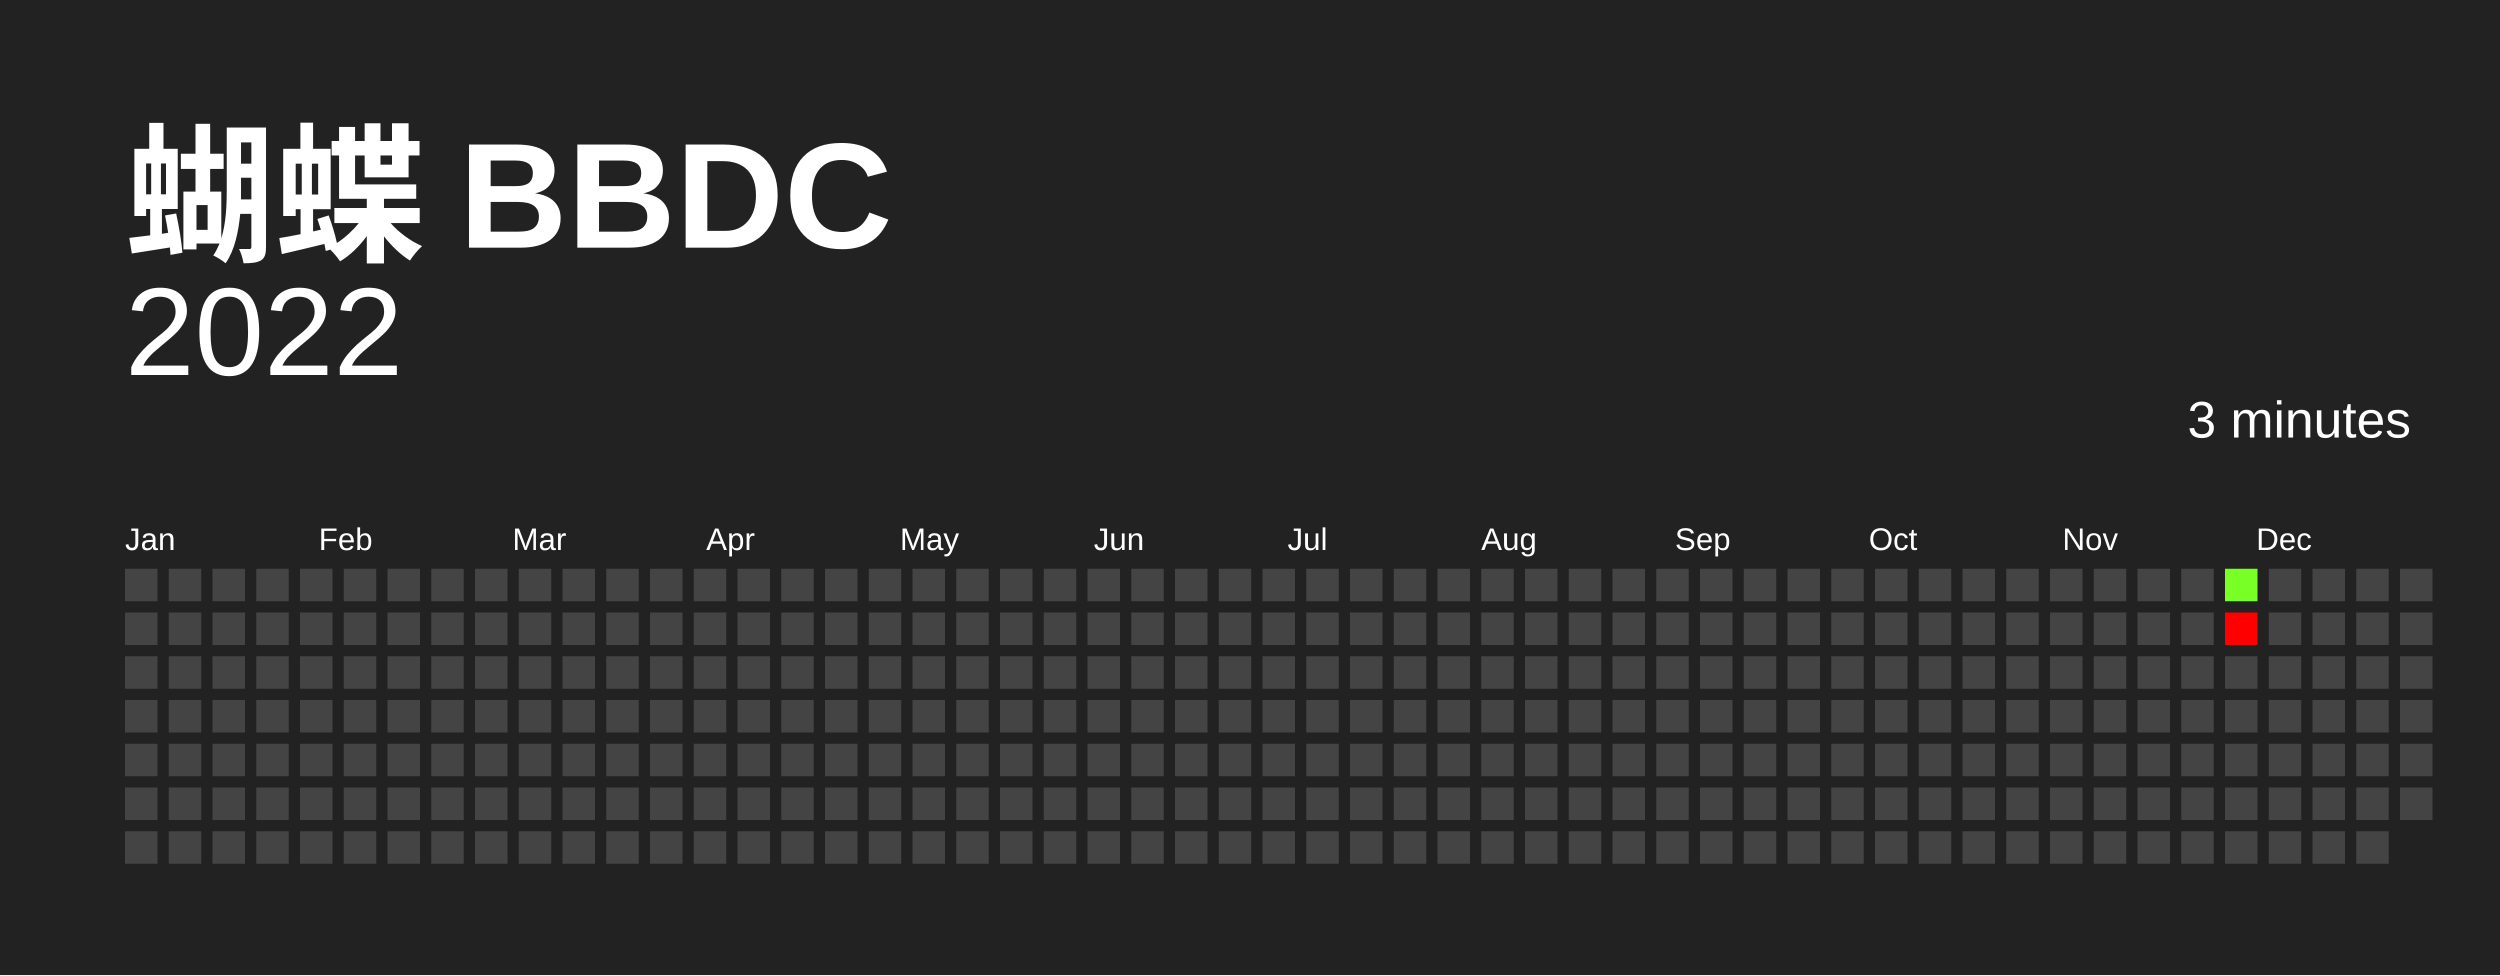
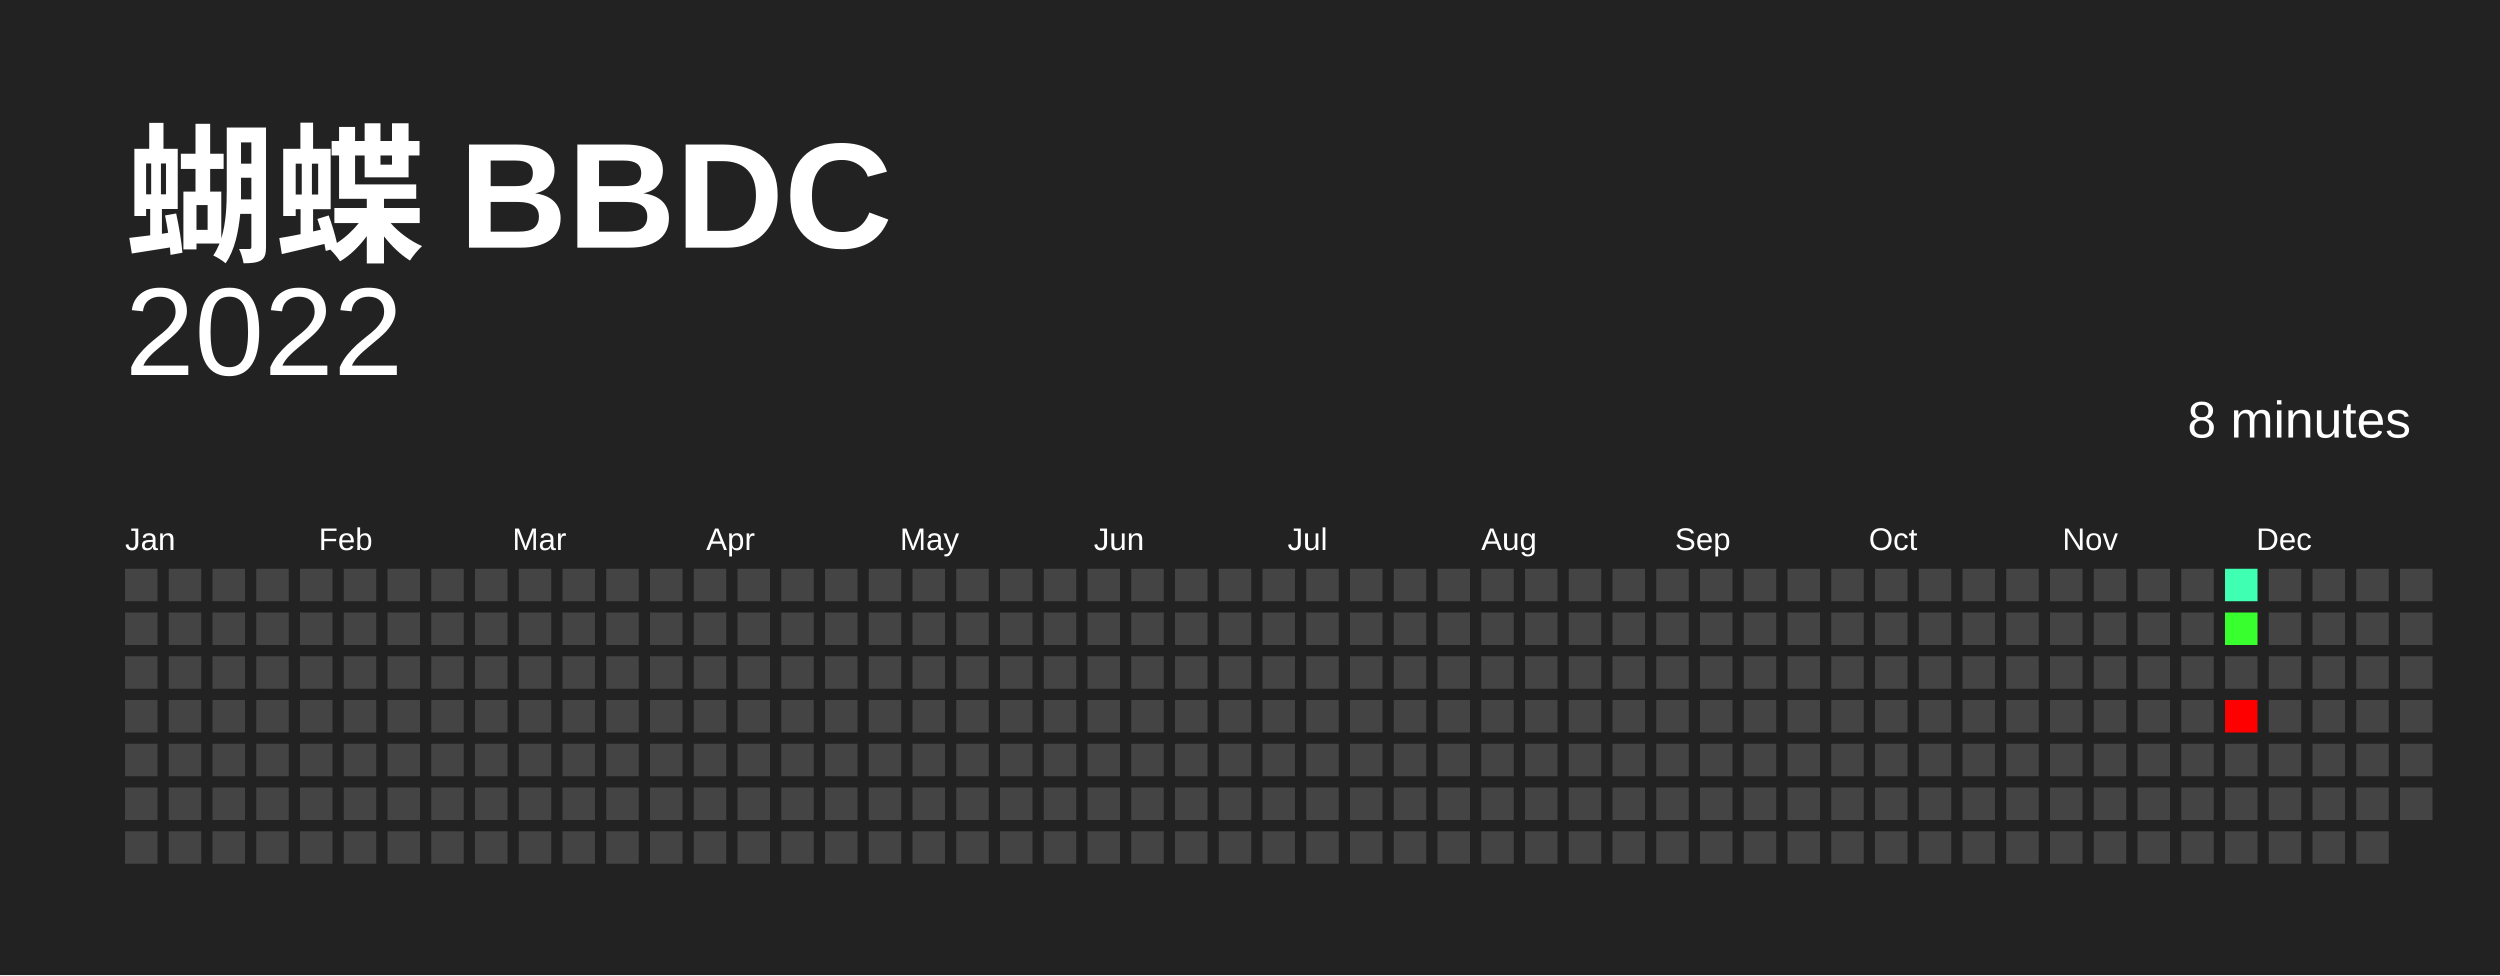
<svg xmlns="http://www.w3.org/2000/svg" baseProfile="full" height="78mm" version="1.1" viewBox="0,0,200,78" width="200mm">
  <defs />
  <rect fill="#222222" height="78" width="200" x="0" y="0" />
  <text fill="#FFFFFF" style="font-size:12px; font-family:Arial; font-weight:bold;" x="10" y="20">蝴蝶 BBDC</text>
  <text alignment-baseline="hanging" fill="#FFFFFF" style="font-size:10.0px; font-family:Arial;" x="10" y="30">2022</text>
-   <text alignment-baseline="hanging" fill="#FFFFFF" style="font-size:4.125px; font-family:Arial;" x="175" y="35">3 minutes</text>
+   <text alignment-baseline="hanging" fill="#FFFFFF" style="font-size:4.125px; font-family:Arial;" x="175" y="35">8 minutes</text>
  <text fill="#FFFFFF" style="font-size:2.5px; font-family:Arial" x="10.0" y="44">Jan</text>
  <text fill="#FFFFFF" style="font-size:2.5px; font-family:Arial" x="25.5" y="44">Feb</text>
  <text fill="#FFFFFF" style="font-size:2.5px; font-family:Arial" x="41.0" y="44">Mar</text>
  <text fill="#FFFFFF" style="font-size:2.5px; font-family:Arial" x="56.5" y="44">Apr</text>
  <text fill="#FFFFFF" style="font-size:2.5px; font-family:Arial" x="72.0" y="44">May</text>
  <text fill="#FFFFFF" style="font-size:2.5px; font-family:Arial" x="87.5" y="44">Jun</text>
  <text fill="#FFFFFF" style="font-size:2.5px; font-family:Arial" x="103.0" y="44">Jul</text>
  <text fill="#FFFFFF" style="font-size:2.5px; font-family:Arial" x="118.5" y="44">Aug</text>
  <text fill="#FFFFFF" style="font-size:2.5px; font-family:Arial" x="134.0" y="44">Sep</text>
  <text fill="#FFFFFF" style="font-size:2.5px; font-family:Arial" x="149.5" y="44">Oct</text>
  <text fill="#FFFFFF" style="font-size:2.5px; font-family:Arial" x="165.0" y="44">Nov</text>
  <text fill="#FFFFFF" style="font-size:2.5px; font-family:Arial" x="180.5" y="44">Dec</text>
  <rect fill="#444444" height="2.6" width="2.6" x="10.0" y="45.5" />
  <rect fill="#444444" height="2.6" width="2.6" x="10.0" y="49.0" />
  <rect fill="#444444" height="2.6" width="2.6" x="10.0" y="52.5" />
  <rect fill="#444444" height="2.6" width="2.6" x="10.0" y="56.0" />
  <rect fill="#444444" height="2.6" width="2.6" x="10.0" y="59.5" />
  <rect fill="#444444" height="2.6" width="2.6" x="10.0" y="63.0" />
  <rect fill="#444444" height="2.6" width="2.6" x="10.0" y="66.5" />
  <rect fill="#444444" height="2.6" width="2.6" x="13.5" y="45.5" />
  <rect fill="#444444" height="2.6" width="2.6" x="13.5" y="49.0" />
  <rect fill="#444444" height="2.6" width="2.6" x="13.5" y="52.5" />
  <rect fill="#444444" height="2.6" width="2.6" x="13.5" y="56.0" />
  <rect fill="#444444" height="2.6" width="2.6" x="13.5" y="59.5" />
  <rect fill="#444444" height="2.6" width="2.6" x="13.5" y="63.0" />
  <rect fill="#444444" height="2.6" width="2.6" x="13.5" y="66.5" />
  <rect fill="#444444" height="2.6" width="2.6" x="17.0" y="45.5" />
  <rect fill="#444444" height="2.6" width="2.6" x="17.0" y="49.0" />
  <rect fill="#444444" height="2.6" width="2.6" x="17.0" y="52.5" />
  <rect fill="#444444" height="2.6" width="2.6" x="17.0" y="56.0" />
  <rect fill="#444444" height="2.6" width="2.6" x="17.0" y="59.5" />
  <rect fill="#444444" height="2.6" width="2.6" x="17.0" y="63.0" />
  <rect fill="#444444" height="2.6" width="2.6" x="17.0" y="66.5" />
  <rect fill="#444444" height="2.6" width="2.6" x="20.5" y="45.5" />
  <rect fill="#444444" height="2.6" width="2.6" x="20.5" y="49.0" />
  <rect fill="#444444" height="2.6" width="2.6" x="20.5" y="52.5" />
  <rect fill="#444444" height="2.6" width="2.6" x="20.5" y="56.0" />
  <rect fill="#444444" height="2.6" width="2.6" x="20.5" y="59.5" />
  <rect fill="#444444" height="2.6" width="2.6" x="20.5" y="63.0" />
  <rect fill="#444444" height="2.6" width="2.6" x="20.5" y="66.5" />
  <rect fill="#444444" height="2.6" width="2.6" x="24.0" y="45.5" />
  <rect fill="#444444" height="2.6" width="2.6" x="24.0" y="49.0" />
  <rect fill="#444444" height="2.6" width="2.6" x="24.0" y="52.5" />
  <rect fill="#444444" height="2.6" width="2.6" x="24.0" y="56.0" />
  <rect fill="#444444" height="2.6" width="2.6" x="24.0" y="59.5" />
  <rect fill="#444444" height="2.6" width="2.6" x="24.0" y="63.0" />
  <rect fill="#444444" height="2.6" width="2.6" x="24.0" y="66.5" />
  <rect fill="#444444" height="2.6" width="2.6" x="27.5" y="45.5" />
  <rect fill="#444444" height="2.6" width="2.6" x="27.5" y="49.0" />
  <rect fill="#444444" height="2.6" width="2.6" x="27.5" y="52.5" />
  <rect fill="#444444" height="2.6" width="2.6" x="27.5" y="56.0" />
  <rect fill="#444444" height="2.6" width="2.6" x="27.5" y="59.5" />
  <rect fill="#444444" height="2.6" width="2.6" x="27.5" y="63.0" />
  <rect fill="#444444" height="2.6" width="2.6" x="27.5" y="66.5" />
  <rect fill="#444444" height="2.6" width="2.6" x="31.0" y="45.5" />
  <rect fill="#444444" height="2.6" width="2.6" x="31.0" y="49.0" />
  <rect fill="#444444" height="2.6" width="2.6" x="31.0" y="52.5" />
  <rect fill="#444444" height="2.6" width="2.6" x="31.0" y="56.0" />
  <rect fill="#444444" height="2.6" width="2.6" x="31.0" y="59.5" />
  <rect fill="#444444" height="2.6" width="2.6" x="31.0" y="63.0" />
  <rect fill="#444444" height="2.6" width="2.6" x="31.0" y="66.5" />
  <rect fill="#444444" height="2.6" width="2.6" x="34.5" y="45.5" />
  <rect fill="#444444" height="2.6" width="2.6" x="34.5" y="49.0" />
  <rect fill="#444444" height="2.6" width="2.6" x="34.5" y="52.5" />
  <rect fill="#444444" height="2.6" width="2.6" x="34.5" y="56.0" />
  <rect fill="#444444" height="2.6" width="2.6" x="34.5" y="59.5" />
  <rect fill="#444444" height="2.6" width="2.6" x="34.5" y="63.0" />
  <rect fill="#444444" height="2.6" width="2.6" x="34.5" y="66.5" />
  <rect fill="#444444" height="2.6" width="2.6" x="38.0" y="45.5" />
  <rect fill="#444444" height="2.6" width="2.6" x="38.0" y="49.0" />
  <rect fill="#444444" height="2.6" width="2.6" x="38.0" y="52.5" />
  <rect fill="#444444" height="2.6" width="2.6" x="38.0" y="56.0" />
  <rect fill="#444444" height="2.6" width="2.6" x="38.0" y="59.5" />
  <rect fill="#444444" height="2.6" width="2.6" x="38.0" y="63.0" />
  <rect fill="#444444" height="2.6" width="2.6" x="38.0" y="66.5" />
  <rect fill="#444444" height="2.6" width="2.6" x="41.5" y="45.5" />
  <rect fill="#444444" height="2.6" width="2.6" x="41.5" y="49.0" />
  <rect fill="#444444" height="2.6" width="2.6" x="41.5" y="52.5" />
  <rect fill="#444444" height="2.6" width="2.6" x="41.5" y="56.0" />
  <rect fill="#444444" height="2.6" width="2.6" x="41.5" y="59.5" />
  <rect fill="#444444" height="2.6" width="2.6" x="41.5" y="63.0" />
  <rect fill="#444444" height="2.6" width="2.6" x="41.5" y="66.5" />
  <rect fill="#444444" height="2.6" width="2.6" x="45.0" y="45.5" />
  <rect fill="#444444" height="2.6" width="2.6" x="45.0" y="49.0" />
  <rect fill="#444444" height="2.6" width="2.6" x="45.0" y="52.5" />
  <rect fill="#444444" height="2.6" width="2.6" x="45.0" y="56.0" />
  <rect fill="#444444" height="2.6" width="2.6" x="45.0" y="59.5" />
  <rect fill="#444444" height="2.6" width="2.6" x="45.0" y="63.0" />
  <rect fill="#444444" height="2.6" width="2.6" x="45.0" y="66.5" />
  <rect fill="#444444" height="2.6" width="2.6" x="48.5" y="45.5" />
  <rect fill="#444444" height="2.6" width="2.6" x="48.5" y="49.0" />
  <rect fill="#444444" height="2.6" width="2.6" x="48.5" y="52.5" />
  <rect fill="#444444" height="2.6" width="2.6" x="48.5" y="56.0" />
  <rect fill="#444444" height="2.6" width="2.6" x="48.5" y="59.5" />
  <rect fill="#444444" height="2.6" width="2.6" x="48.5" y="63.0" />
  <rect fill="#444444" height="2.6" width="2.6" x="48.5" y="66.5" />
  <rect fill="#444444" height="2.6" width="2.6" x="52.0" y="45.5" />
  <rect fill="#444444" height="2.6" width="2.6" x="52.0" y="49.0" />
  <rect fill="#444444" height="2.6" width="2.6" x="52.0" y="52.5" />
  <rect fill="#444444" height="2.6" width="2.6" x="52.0" y="56.0" />
  <rect fill="#444444" height="2.6" width="2.6" x="52.0" y="59.5" />
  <rect fill="#444444" height="2.6" width="2.6" x="52.0" y="63.0" />
  <rect fill="#444444" height="2.6" width="2.6" x="52.0" y="66.5" />
  <rect fill="#444444" height="2.6" width="2.6" x="55.5" y="45.5" />
  <rect fill="#444444" height="2.6" width="2.6" x="55.5" y="49.0" />
  <rect fill="#444444" height="2.6" width="2.6" x="55.5" y="52.5" />
  <rect fill="#444444" height="2.6" width="2.6" x="55.5" y="56.0" />
  <rect fill="#444444" height="2.6" width="2.6" x="55.5" y="59.5" />
  <rect fill="#444444" height="2.6" width="2.6" x="55.5" y="63.0" />
  <rect fill="#444444" height="2.6" width="2.6" x="55.5" y="66.5" />
  <rect fill="#444444" height="2.6" width="2.6" x="59.0" y="45.5" />
  <rect fill="#444444" height="2.6" width="2.6" x="59.0" y="49.0" />
  <rect fill="#444444" height="2.6" width="2.6" x="59.0" y="52.5" />
  <rect fill="#444444" height="2.6" width="2.6" x="59.0" y="56.0" />
  <rect fill="#444444" height="2.6" width="2.6" x="59.0" y="59.5" />
  <rect fill="#444444" height="2.6" width="2.6" x="59.0" y="63.0" />
  <rect fill="#444444" height="2.6" width="2.6" x="59.0" y="66.5" />
  <rect fill="#444444" height="2.6" width="2.6" x="62.5" y="45.5" />
  <rect fill="#444444" height="2.6" width="2.6" x="62.5" y="49.0" />
  <rect fill="#444444" height="2.6" width="2.6" x="62.5" y="52.5" />
  <rect fill="#444444" height="2.6" width="2.6" x="62.5" y="56.0" />
  <rect fill="#444444" height="2.6" width="2.6" x="62.5" y="59.5" />
  <rect fill="#444444" height="2.6" width="2.6" x="62.5" y="63.0" />
  <rect fill="#444444" height="2.6" width="2.6" x="62.5" y="66.5" />
  <rect fill="#444444" height="2.6" width="2.6" x="66.0" y="45.5" />
  <rect fill="#444444" height="2.6" width="2.6" x="66.0" y="49.0" />
  <rect fill="#444444" height="2.6" width="2.6" x="66.0" y="52.5" />
  <rect fill="#444444" height="2.6" width="2.6" x="66.0" y="56.0" />
  <rect fill="#444444" height="2.6" width="2.6" x="66.0" y="59.5" />
  <rect fill="#444444" height="2.6" width="2.6" x="66.0" y="63.0" />
  <rect fill="#444444" height="2.6" width="2.6" x="66.0" y="66.5" />
  <rect fill="#444444" height="2.6" width="2.6" x="69.5" y="45.5" />
  <rect fill="#444444" height="2.6" width="2.6" x="69.5" y="49.0" />
  <rect fill="#444444" height="2.6" width="2.6" x="69.5" y="52.5" />
  <rect fill="#444444" height="2.6" width="2.6" x="69.5" y="56.0" />
  <rect fill="#444444" height="2.6" width="2.6" x="69.5" y="59.5" />
  <rect fill="#444444" height="2.6" width="2.6" x="69.5" y="63.0" />
  <rect fill="#444444" height="2.6" width="2.6" x="69.5" y="66.5" />
  <rect fill="#444444" height="2.6" width="2.6" x="73.0" y="45.5" />
  <rect fill="#444444" height="2.6" width="2.6" x="73.0" y="49.0" />
  <rect fill="#444444" height="2.6" width="2.6" x="73.0" y="52.5" />
  <rect fill="#444444" height="2.6" width="2.6" x="73.0" y="56.0" />
  <rect fill="#444444" height="2.6" width="2.6" x="73.0" y="59.5" />
  <rect fill="#444444" height="2.6" width="2.6" x="73.0" y="63.0" />
  <rect fill="#444444" height="2.6" width="2.6" x="73.0" y="66.5" />
  <rect fill="#444444" height="2.6" width="2.6" x="76.5" y="45.5" />
  <rect fill="#444444" height="2.6" width="2.6" x="76.5" y="49.0" />
  <rect fill="#444444" height="2.6" width="2.6" x="76.5" y="52.5" />
  <rect fill="#444444" height="2.6" width="2.6" x="76.5" y="56.0" />
  <rect fill="#444444" height="2.6" width="2.6" x="76.5" y="59.5" />
  <rect fill="#444444" height="2.6" width="2.6" x="76.5" y="63.0" />
  <rect fill="#444444" height="2.6" width="2.6" x="76.5" y="66.5" />
  <rect fill="#444444" height="2.6" width="2.6" x="80.0" y="45.5" />
  <rect fill="#444444" height="2.6" width="2.6" x="80.0" y="49.0" />
  <rect fill="#444444" height="2.6" width="2.6" x="80.0" y="52.5" />
  <rect fill="#444444" height="2.6" width="2.6" x="80.0" y="56.0" />
  <rect fill="#444444" height="2.6" width="2.6" x="80.0" y="59.5" />
  <rect fill="#444444" height="2.6" width="2.6" x="80.0" y="63.0" />
  <rect fill="#444444" height="2.6" width="2.6" x="80.0" y="66.5" />
  <rect fill="#444444" height="2.6" width="2.6" x="83.5" y="45.5" />
  <rect fill="#444444" height="2.6" width="2.6" x="83.5" y="49.0" />
  <rect fill="#444444" height="2.6" width="2.6" x="83.5" y="52.5" />
  <rect fill="#444444" height="2.6" width="2.6" x="83.5" y="56.0" />
  <rect fill="#444444" height="2.6" width="2.6" x="83.5" y="59.5" />
  <rect fill="#444444" height="2.6" width="2.6" x="83.5" y="63.0" />
  <rect fill="#444444" height="2.6" width="2.6" x="83.5" y="66.5" />
  <rect fill="#444444" height="2.6" width="2.6" x="87.0" y="45.5" />
  <rect fill="#444444" height="2.6" width="2.6" x="87.0" y="49.0" />
  <rect fill="#444444" height="2.6" width="2.6" x="87.0" y="52.5" />
  <rect fill="#444444" height="2.6" width="2.6" x="87.0" y="56.0" />
  <rect fill="#444444" height="2.6" width="2.6" x="87.0" y="59.5" />
  <rect fill="#444444" height="2.6" width="2.6" x="87.0" y="63.0" />
  <rect fill="#444444" height="2.6" width="2.6" x="87.0" y="66.5" />
  <rect fill="#444444" height="2.6" width="2.6" x="90.5" y="45.5" />
  <rect fill="#444444" height="2.6" width="2.6" x="90.5" y="49.0" />
  <rect fill="#444444" height="2.6" width="2.6" x="90.5" y="52.5" />
  <rect fill="#444444" height="2.6" width="2.6" x="90.5" y="56.0" />
  <rect fill="#444444" height="2.6" width="2.6" x="90.5" y="59.5" />
  <rect fill="#444444" height="2.6" width="2.6" x="90.5" y="63.0" />
  <rect fill="#444444" height="2.6" width="2.6" x="90.5" y="66.5" />
  <rect fill="#444444" height="2.6" width="2.6" x="94.0" y="45.5" />
  <rect fill="#444444" height="2.6" width="2.6" x="94.0" y="49.0" />
  <rect fill="#444444" height="2.6" width="2.6" x="94.0" y="52.5" />
  <rect fill="#444444" height="2.6" width="2.6" x="94.0" y="56.0" />
  <rect fill="#444444" height="2.6" width="2.6" x="94.0" y="59.5" />
  <rect fill="#444444" height="2.6" width="2.6" x="94.0" y="63.0" />
  <rect fill="#444444" height="2.6" width="2.6" x="94.0" y="66.5" />
  <rect fill="#444444" height="2.6" width="2.6" x="97.5" y="45.5" />
  <rect fill="#444444" height="2.6" width="2.6" x="97.5" y="49.0" />
  <rect fill="#444444" height="2.6" width="2.6" x="97.5" y="52.5" />
  <rect fill="#444444" height="2.6" width="2.6" x="97.5" y="56.0" />
  <rect fill="#444444" height="2.6" width="2.6" x="97.5" y="59.5" />
  <rect fill="#444444" height="2.6" width="2.6" x="97.5" y="63.0" />
  <rect fill="#444444" height="2.6" width="2.6" x="97.5" y="66.5" />
  <rect fill="#444444" height="2.6" width="2.6" x="101.0" y="45.5" />
  <rect fill="#444444" height="2.6" width="2.6" x="101.0" y="49.0" />
  <rect fill="#444444" height="2.6" width="2.6" x="101.0" y="52.5" />
  <rect fill="#444444" height="2.6" width="2.6" x="101.0" y="56.0" />
  <rect fill="#444444" height="2.6" width="2.6" x="101.0" y="59.5" />
  <rect fill="#444444" height="2.6" width="2.6" x="101.0" y="63.0" />
  <rect fill="#444444" height="2.6" width="2.6" x="101.0" y="66.5" />
  <rect fill="#444444" height="2.6" width="2.6" x="104.5" y="45.5" />
  <rect fill="#444444" height="2.6" width="2.6" x="104.5" y="49.0" />
  <rect fill="#444444" height="2.6" width="2.6" x="104.5" y="52.5" />
  <rect fill="#444444" height="2.6" width="2.6" x="104.5" y="56.0" />
  <rect fill="#444444" height="2.6" width="2.6" x="104.5" y="59.5" />
  <rect fill="#444444" height="2.6" width="2.6" x="104.5" y="63.0" />
  <rect fill="#444444" height="2.6" width="2.6" x="104.5" y="66.5" />
  <rect fill="#444444" height="2.6" width="2.6" x="108.0" y="45.5" />
  <rect fill="#444444" height="2.6" width="2.6" x="108.0" y="49.0" />
  <rect fill="#444444" height="2.6" width="2.6" x="108.0" y="52.5" />
  <rect fill="#444444" height="2.6" width="2.6" x="108.0" y="56.0" />
  <rect fill="#444444" height="2.6" width="2.6" x="108.0" y="59.5" />
  <rect fill="#444444" height="2.6" width="2.6" x="108.0" y="63.0" />
  <rect fill="#444444" height="2.6" width="2.6" x="108.0" y="66.5" />
  <rect fill="#444444" height="2.6" width="2.6" x="111.5" y="45.5" />
  <rect fill="#444444" height="2.6" width="2.6" x="111.5" y="49.0" />
  <rect fill="#444444" height="2.6" width="2.6" x="111.5" y="52.5" />
  <rect fill="#444444" height="2.6" width="2.6" x="111.5" y="56.0" />
  <rect fill="#444444" height="2.6" width="2.6" x="111.5" y="59.5" />
  <rect fill="#444444" height="2.6" width="2.6" x="111.5" y="63.0" />
  <rect fill="#444444" height="2.6" width="2.6" x="111.5" y="66.5" />
  <rect fill="#444444" height="2.6" width="2.6" x="115.0" y="45.5" />
  <rect fill="#444444" height="2.6" width="2.6" x="115.0" y="49.0" />
  <rect fill="#444444" height="2.6" width="2.6" x="115.0" y="52.5" />
  <rect fill="#444444" height="2.6" width="2.6" x="115.0" y="56.0" />
  <rect fill="#444444" height="2.6" width="2.6" x="115.0" y="59.5" />
  <rect fill="#444444" height="2.6" width="2.6" x="115.0" y="63.0" />
  <rect fill="#444444" height="2.6" width="2.6" x="115.0" y="66.5" />
  <rect fill="#444444" height="2.6" width="2.6" x="118.5" y="45.5" />
  <rect fill="#444444" height="2.6" width="2.6" x="118.5" y="49.0" />
  <rect fill="#444444" height="2.6" width="2.6" x="118.5" y="52.5" />
  <rect fill="#444444" height="2.6" width="2.6" x="118.5" y="56.0" />
  <rect fill="#444444" height="2.6" width="2.6" x="118.5" y="59.5" />
  <rect fill="#444444" height="2.6" width="2.6" x="118.5" y="63.0" />
  <rect fill="#444444" height="2.6" width="2.6" x="118.5" y="66.5" />
  <rect fill="#444444" height="2.6" width="2.6" x="122.0" y="45.5" />
  <rect fill="#444444" height="2.6" width="2.6" x="122.0" y="49.0" />
  <rect fill="#444444" height="2.6" width="2.6" x="122.0" y="52.5" />
  <rect fill="#444444" height="2.6" width="2.6" x="122.0" y="56.0" />
  <rect fill="#444444" height="2.6" width="2.6" x="122.0" y="59.5" />
  <rect fill="#444444" height="2.6" width="2.6" x="122.0" y="63.0" />
  <rect fill="#444444" height="2.6" width="2.6" x="122.0" y="66.5" />
  <rect fill="#444444" height="2.6" width="2.6" x="125.5" y="45.5" />
  <rect fill="#444444" height="2.6" width="2.6" x="125.5" y="49.0" />
  <rect fill="#444444" height="2.6" width="2.6" x="125.5" y="52.5" />
  <rect fill="#444444" height="2.6" width="2.6" x="125.5" y="56.0" />
  <rect fill="#444444" height="2.6" width="2.6" x="125.5" y="59.5" />
  <rect fill="#444444" height="2.6" width="2.6" x="125.5" y="63.0" />
  <rect fill="#444444" height="2.6" width="2.6" x="125.5" y="66.5" />
  <rect fill="#444444" height="2.6" width="2.6" x="129.0" y="45.5" />
  <rect fill="#444444" height="2.6" width="2.6" x="129.0" y="49.0" />
  <rect fill="#444444" height="2.6" width="2.6" x="129.0" y="52.5" />
  <rect fill="#444444" height="2.6" width="2.6" x="129.0" y="56.0" />
  <rect fill="#444444" height="2.6" width="2.6" x="129.0" y="59.5" />
  <rect fill="#444444" height="2.6" width="2.6" x="129.0" y="63.0" />
  <rect fill="#444444" height="2.6" width="2.6" x="129.0" y="66.5" />
  <rect fill="#444444" height="2.6" width="2.6" x="132.5" y="45.5" />
  <rect fill="#444444" height="2.6" width="2.6" x="132.5" y="49.0" />
  <rect fill="#444444" height="2.6" width="2.6" x="132.5" y="52.5" />
  <rect fill="#444444" height="2.6" width="2.6" x="132.5" y="56.0" />
  <rect fill="#444444" height="2.6" width="2.6" x="132.5" y="59.5" />
  <rect fill="#444444" height="2.6" width="2.6" x="132.5" y="63.0" />
  <rect fill="#444444" height="2.6" width="2.6" x="132.5" y="66.5" />
  <rect fill="#444444" height="2.6" width="2.6" x="136.0" y="45.5" />
  <rect fill="#444444" height="2.6" width="2.6" x="136.0" y="49.0" />
  <rect fill="#444444" height="2.6" width="2.6" x="136.0" y="52.5" />
  <rect fill="#444444" height="2.6" width="2.6" x="136.0" y="56.0" />
  <rect fill="#444444" height="2.6" width="2.6" x="136.0" y="59.5" />
  <rect fill="#444444" height="2.6" width="2.6" x="136.0" y="63.0" />
  <rect fill="#444444" height="2.6" width="2.6" x="136.0" y="66.5" />
  <rect fill="#444444" height="2.6" width="2.6" x="139.5" y="45.5" />
  <rect fill="#444444" height="2.6" width="2.6" x="139.5" y="49.0" />
  <rect fill="#444444" height="2.6" width="2.6" x="139.5" y="52.5" />
  <rect fill="#444444" height="2.6" width="2.6" x="139.5" y="56.0" />
  <rect fill="#444444" height="2.6" width="2.6" x="139.5" y="59.5" />
  <rect fill="#444444" height="2.6" width="2.6" x="139.5" y="63.0" />
  <rect fill="#444444" height="2.6" width="2.6" x="139.5" y="66.5" />
  <rect fill="#444444" height="2.6" width="2.6" x="143.0" y="45.5" />
  <rect fill="#444444" height="2.6" width="2.6" x="143.0" y="49.0" />
  <rect fill="#444444" height="2.6" width="2.6" x="143.0" y="52.5" />
  <rect fill="#444444" height="2.6" width="2.6" x="143.0" y="56.0" />
  <rect fill="#444444" height="2.6" width="2.6" x="143.0" y="59.5" />
  <rect fill="#444444" height="2.6" width="2.6" x="143.0" y="63.0" />
  <rect fill="#444444" height="2.6" width="2.6" x="143.0" y="66.5" />
  <rect fill="#444444" height="2.6" width="2.6" x="146.5" y="45.5" />
  <rect fill="#444444" height="2.6" width="2.6" x="146.5" y="49.0" />
  <rect fill="#444444" height="2.6" width="2.6" x="146.5" y="52.5" />
  <rect fill="#444444" height="2.6" width="2.6" x="146.5" y="56.0" />
  <rect fill="#444444" height="2.6" width="2.6" x="146.5" y="59.5" />
  <rect fill="#444444" height="2.6" width="2.6" x="146.5" y="63.0" />
  <rect fill="#444444" height="2.6" width="2.6" x="146.5" y="66.5" />
  <rect fill="#444444" height="2.6" width="2.6" x="150.0" y="45.5" />
  <rect fill="#444444" height="2.6" width="2.6" x="150.0" y="49.0" />
  <rect fill="#444444" height="2.6" width="2.6" x="150.0" y="52.5" />
  <rect fill="#444444" height="2.6" width="2.6" x="150.0" y="56.0" />
  <rect fill="#444444" height="2.6" width="2.6" x="150.0" y="59.5" />
  <rect fill="#444444" height="2.6" width="2.6" x="150.0" y="63.0" />
  <rect fill="#444444" height="2.6" width="2.6" x="150.0" y="66.5" />
  <rect fill="#444444" height="2.6" width="2.6" x="153.5" y="45.5" />
  <rect fill="#444444" height="2.6" width="2.6" x="153.5" y="49.0" />
  <rect fill="#444444" height="2.6" width="2.6" x="153.5" y="52.5" />
  <rect fill="#444444" height="2.6" width="2.6" x="153.5" y="56.0" />
  <rect fill="#444444" height="2.6" width="2.6" x="153.5" y="59.5" />
  <rect fill="#444444" height="2.6" width="2.6" x="153.5" y="63.0" />
  <rect fill="#444444" height="2.6" width="2.6" x="153.5" y="66.5" />
  <rect fill="#444444" height="2.6" width="2.6" x="157.0" y="45.5" />
  <rect fill="#444444" height="2.6" width="2.6" x="157.0" y="49.0" />
  <rect fill="#444444" height="2.6" width="2.6" x="157.0" y="52.5" />
  <rect fill="#444444" height="2.6" width="2.6" x="157.0" y="56.0" />
  <rect fill="#444444" height="2.6" width="2.6" x="157.0" y="59.5" />
  <rect fill="#444444" height="2.6" width="2.6" x="157.0" y="63.0" />
  <rect fill="#444444" height="2.6" width="2.6" x="157.0" y="66.5" />
  <rect fill="#444444" height="2.6" width="2.6" x="160.5" y="45.5" />
  <rect fill="#444444" height="2.6" width="2.6" x="160.5" y="49.0" />
  <rect fill="#444444" height="2.6" width="2.6" x="160.5" y="52.5" />
  <rect fill="#444444" height="2.6" width="2.6" x="160.5" y="56.0" />
  <rect fill="#444444" height="2.6" width="2.6" x="160.5" y="59.5" />
  <rect fill="#444444" height="2.6" width="2.6" x="160.5" y="63.0" />
  <rect fill="#444444" height="2.6" width="2.6" x="160.5" y="66.5" />
  <rect fill="#444444" height="2.6" width="2.6" x="164.0" y="45.5" />
  <rect fill="#444444" height="2.6" width="2.6" x="164.0" y="49.0" />
  <rect fill="#444444" height="2.6" width="2.6" x="164.0" y="52.5" />
  <rect fill="#444444" height="2.6" width="2.6" x="164.0" y="56.0" />
  <rect fill="#444444" height="2.6" width="2.6" x="164.0" y="59.5" />
  <rect fill="#444444" height="2.6" width="2.6" x="164.0" y="63.0" />
  <rect fill="#444444" height="2.6" width="2.6" x="164.0" y="66.5" />
  <rect fill="#444444" height="2.6" width="2.6" x="167.5" y="45.5" />
  <rect fill="#444444" height="2.6" width="2.6" x="167.5" y="49.0" />
  <rect fill="#444444" height="2.6" width="2.6" x="167.5" y="52.5" />
  <rect fill="#444444" height="2.6" width="2.6" x="167.5" y="56.0" />
  <rect fill="#444444" height="2.6" width="2.6" x="167.5" y="59.5" />
  <rect fill="#444444" height="2.6" width="2.6" x="167.5" y="63.0" />
  <rect fill="#444444" height="2.6" width="2.6" x="167.5" y="66.5" />
  <rect fill="#444444" height="2.6" width="2.6" x="171.0" y="45.5" />
  <rect fill="#444444" height="2.6" width="2.6" x="171.0" y="49.0" />
  <rect fill="#444444" height="2.6" width="2.6" x="171.0" y="52.5" />
  <rect fill="#444444" height="2.6" width="2.6" x="171.0" y="56.0" />
  <rect fill="#444444" height="2.6" width="2.6" x="171.0" y="59.5" />
  <rect fill="#444444" height="2.6" width="2.6" x="171.0" y="63.0" />
  <rect fill="#444444" height="2.6" width="2.6" x="171.0" y="66.5" />
  <rect fill="#444444" height="2.6" width="2.6" x="174.5" y="45.5" />
  <rect fill="#444444" height="2.6" width="2.6" x="174.5" y="49.0" />
  <rect fill="#444444" height="2.6" width="2.6" x="174.5" y="52.5" />
  <rect fill="#444444" height="2.6" width="2.6" x="174.5" y="56.0" />
  <rect fill="#444444" height="2.6" width="2.6" x="174.5" y="59.5" />
  <rect fill="#444444" height="2.6" width="2.6" x="174.5" y="63.0" />
  <rect fill="#444444" height="2.6" width="2.6" x="174.5" y="66.5" />
-   <rect fill="#77ff26" height="2.6" width="2.6" x="178.0" y="45.5" />
-   <rect fill="red" height="2.6" width="2.6" x="178.0" y="49.0" />
+   <rect fill="#3effb2" height="2.6" width="2.6" x="178.0" y="45.5" />
+   <rect fill="#38ff2e" height="2.6" width="2.6" x="178.0" y="49.0" />
  <rect fill="#444444" height="2.6" width="2.6" x="178.0" y="52.5" />
-   <rect fill="#444444" height="2.6" width="2.6" x="178.0" y="56.0" />
+   <rect fill="red" height="2.6" width="2.6" x="178.0" y="56.0" />
  <rect fill="#444444" height="2.6" width="2.6" x="178.0" y="59.5" />
  <rect fill="#444444" height="2.6" width="2.6" x="178.0" y="63.0" />
  <rect fill="#444444" height="2.6" width="2.6" x="178.0" y="66.5" />
  <rect fill="#444444" height="2.6" width="2.6" x="181.5" y="45.5" />
  <rect fill="#444444" height="2.6" width="2.6" x="181.5" y="49.0" />
  <rect fill="#444444" height="2.6" width="2.6" x="181.5" y="52.5" />
  <rect fill="#444444" height="2.6" width="2.6" x="181.5" y="56.0" />
  <rect fill="#444444" height="2.6" width="2.6" x="181.5" y="59.5" />
  <rect fill="#444444" height="2.6" width="2.6" x="181.5" y="63.0" />
  <rect fill="#444444" height="2.6" width="2.6" x="181.5" y="66.5" />
  <rect fill="#444444" height="2.6" width="2.6" x="185.0" y="45.5" />
  <rect fill="#444444" height="2.6" width="2.6" x="185.0" y="49.0" />
  <rect fill="#444444" height="2.6" width="2.6" x="185.0" y="52.5" />
  <rect fill="#444444" height="2.6" width="2.6" x="185.0" y="56.0" />
  <rect fill="#444444" height="2.6" width="2.6" x="185.0" y="59.5" />
  <rect fill="#444444" height="2.6" width="2.6" x="185.0" y="63.0" />
  <rect fill="#444444" height="2.6" width="2.6" x="185.0" y="66.5" />
  <rect fill="#444444" height="2.6" width="2.6" x="188.5" y="45.5" />
  <rect fill="#444444" height="2.6" width="2.6" x="188.5" y="49.0" />
  <rect fill="#444444" height="2.6" width="2.6" x="188.5" y="52.5" />
  <rect fill="#444444" height="2.6" width="2.6" x="188.5" y="56.0" />
  <rect fill="#444444" height="2.6" width="2.6" x="188.5" y="59.5" />
  <rect fill="#444444" height="2.6" width="2.6" x="188.5" y="63.0" />
  <rect fill="#444444" height="2.6" width="2.6" x="188.5" y="66.5" />
  <rect fill="#444444" height="2.6" width="2.6" x="192.0" y="45.5" />
  <rect fill="#444444" height="2.6" width="2.6" x="192.0" y="49.0" />
  <rect fill="#444444" height="2.6" width="2.6" x="192.0" y="52.5" />
  <rect fill="#444444" height="2.6" width="2.6" x="192.0" y="56.0" />
  <rect fill="#444444" height="2.6" width="2.6" x="192.0" y="59.5" />
  <rect fill="#444444" height="2.6" width="2.6" x="192.0" y="63.0" />
</svg>
